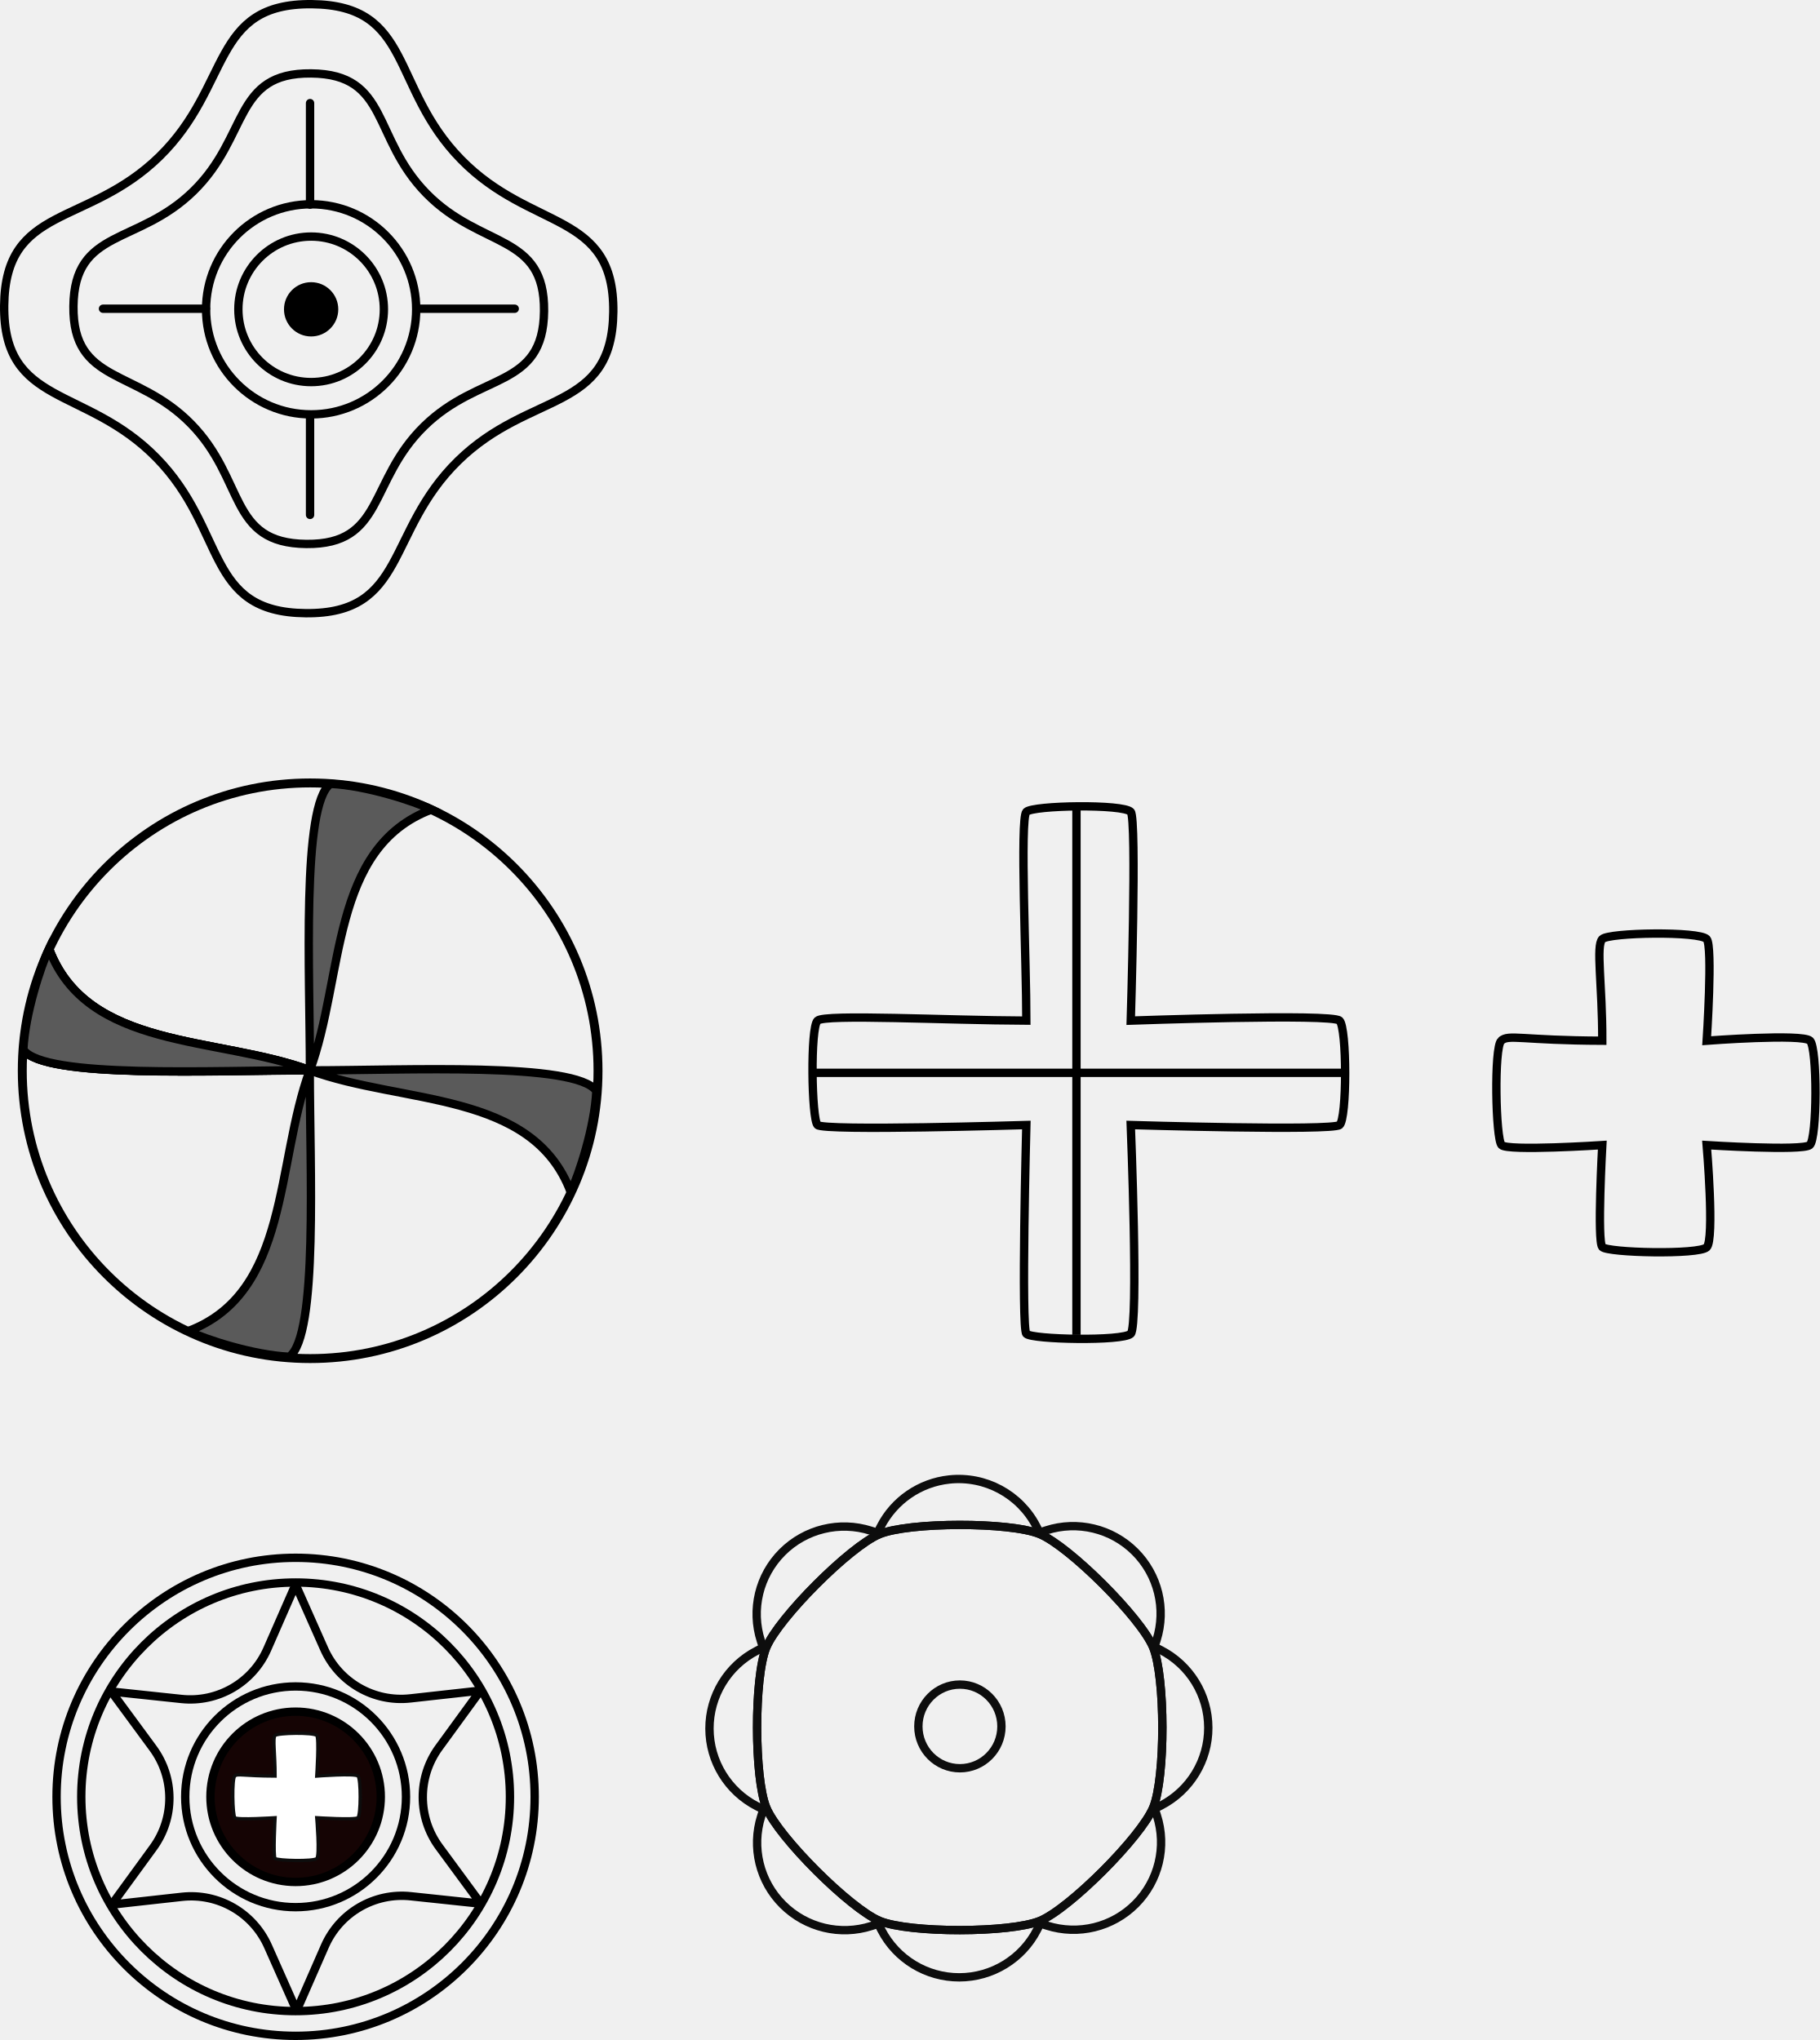
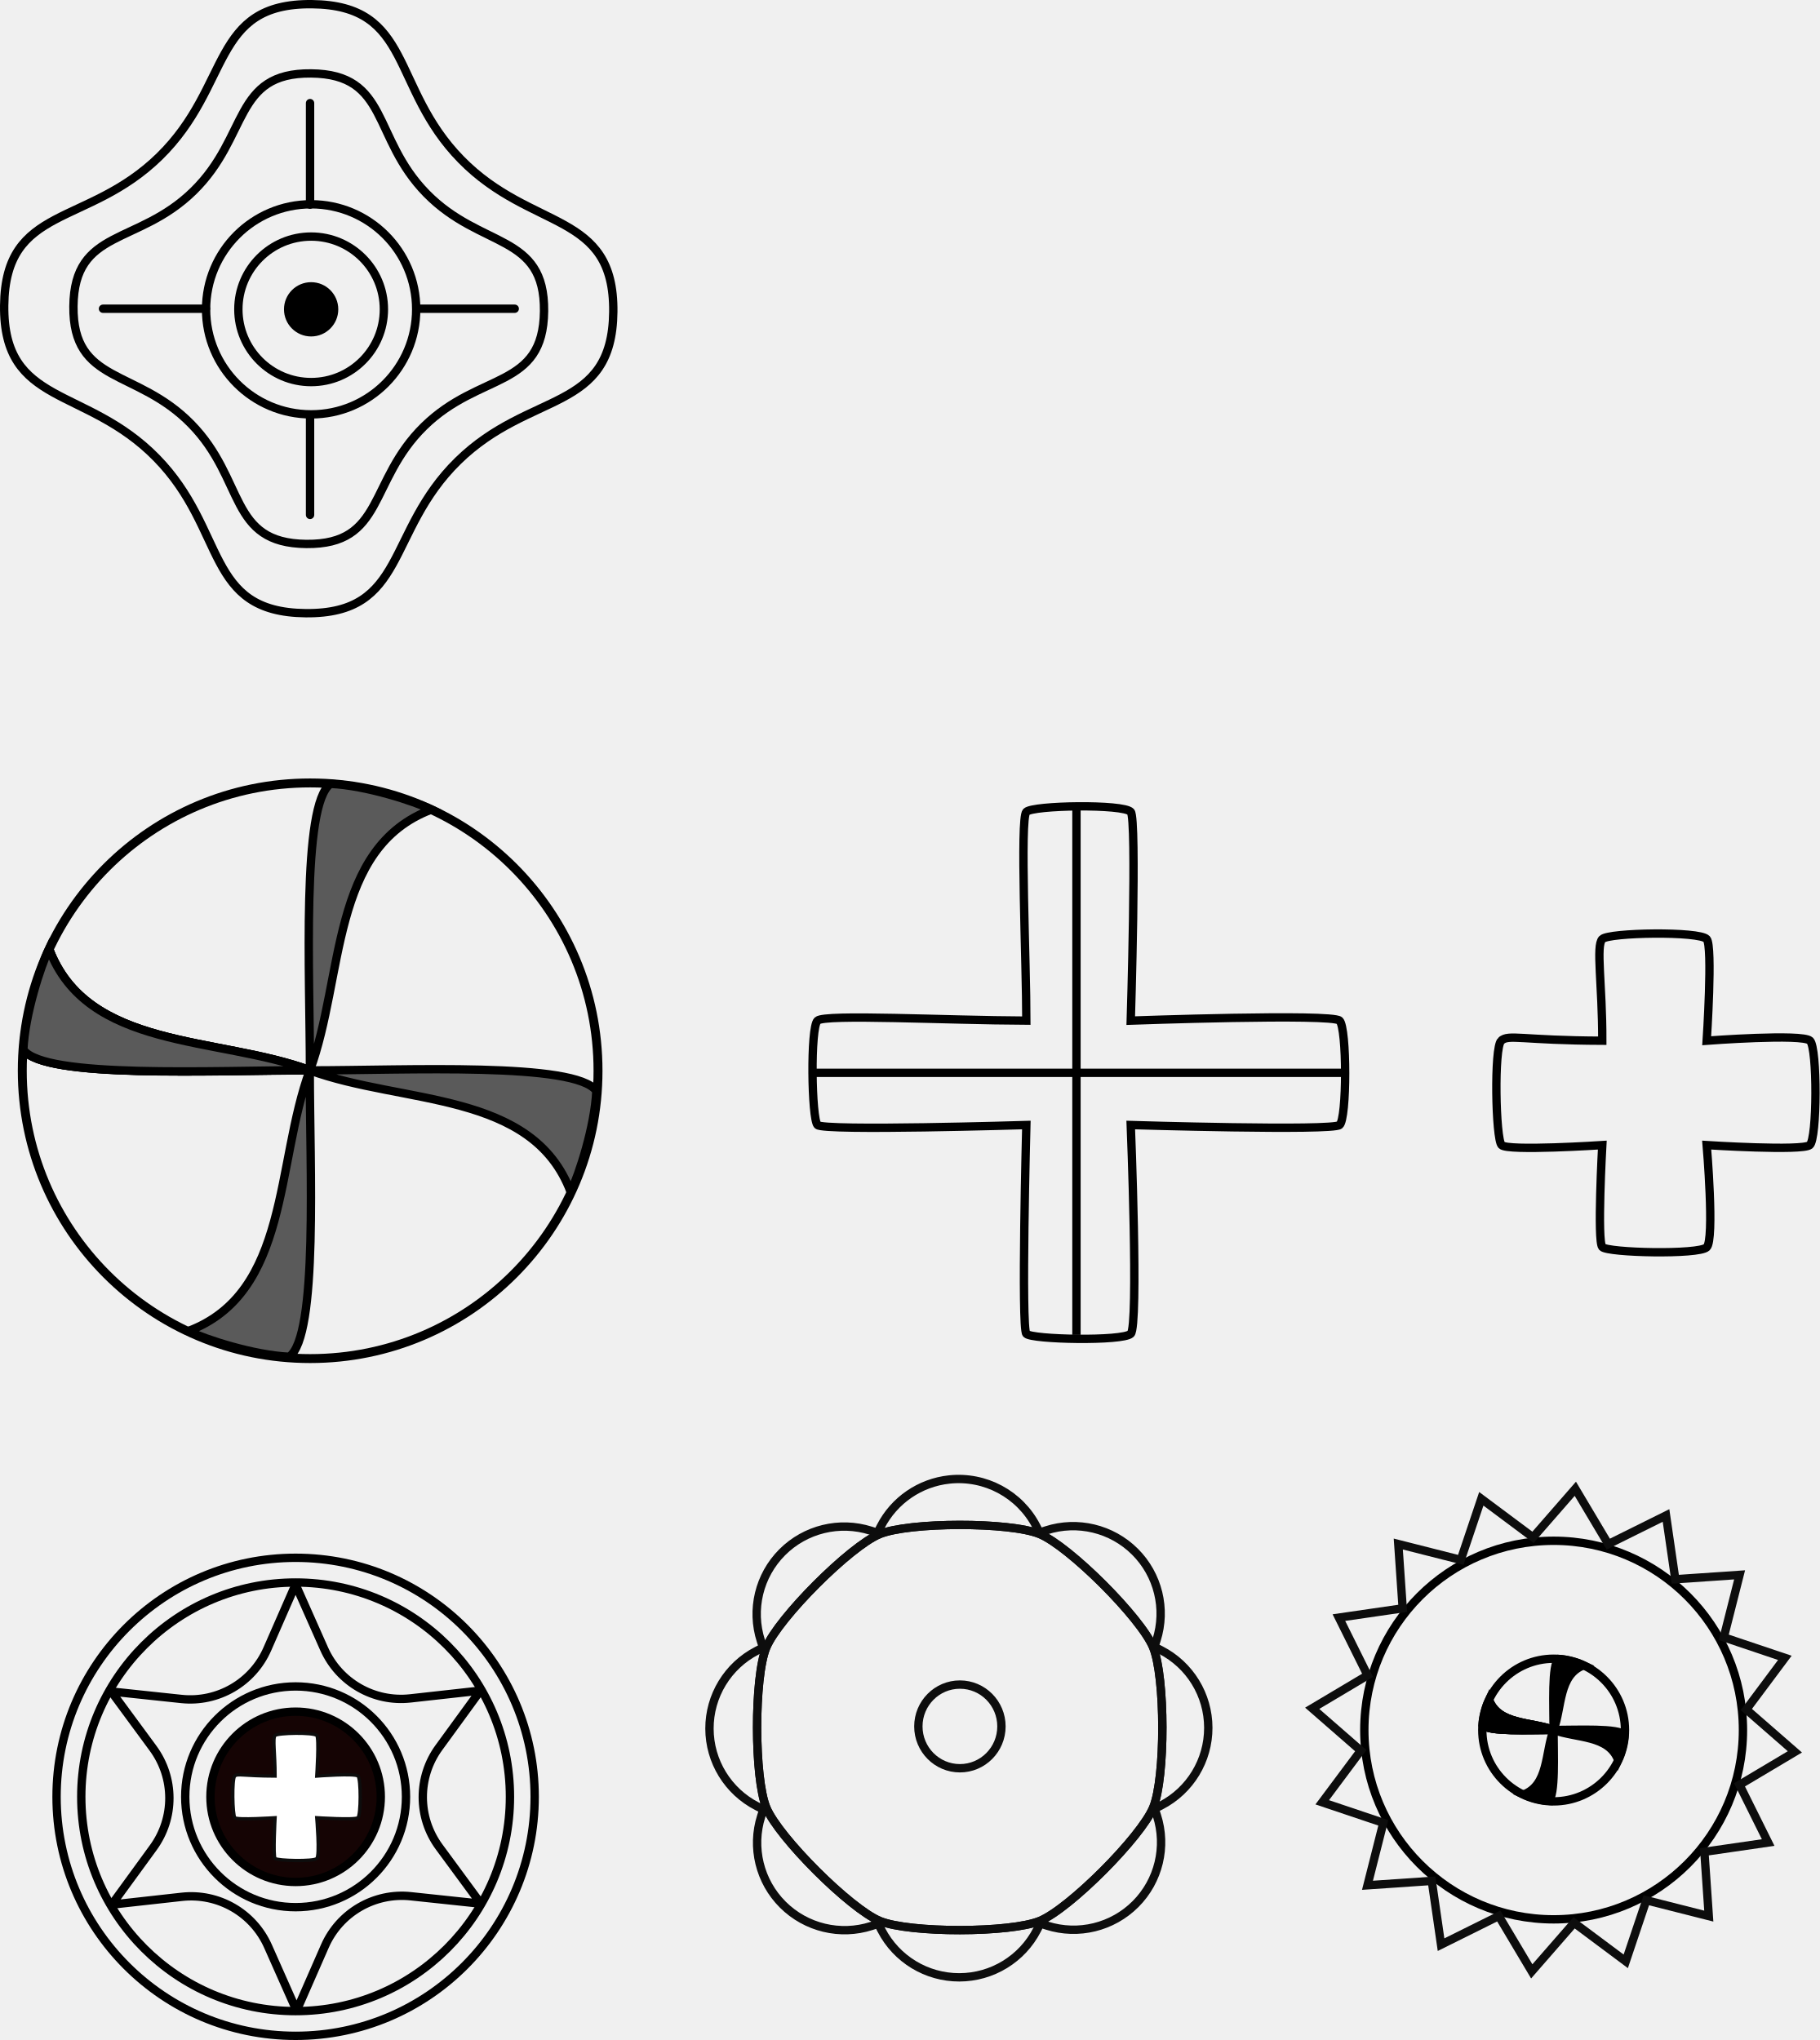
<svg xmlns="http://www.w3.org/2000/svg" width="435.722mm" height="488.569mm" viewBox="0 0 435.722 488.569" version="1.1" id="svg8">
  <defs id="defs2" />
  <g id="layer1" transform="translate(165.7603,144.4357)">
    <path style="fill:none;stroke:#000000;stroke-width:2;stroke-linecap:butt;stroke-linejoin:miter;stroke-miterlimit:4;stroke-dasharray:none;stroke-opacity:1" d="m 30,100 c 1.758,-1.618 30.766,-0.071 50,0 0.021,-13.533 -1.57,-48.414 0,-50 1.57,-1.586 23.233,-1.938 25,0 1.499,1.644 0,50 0,50 0,0 48.22,-1.739 50,0 1.78,1.739 1.796,23.538 0,25 -1.796,1.462 -50,0 -50,0 0,0 1.932,48.17 0,50 -1.932,1.83 -23.725,1.401 -25,0 -1.275,-1.401 0,-50 0,-50 0,0 -48.563,1.487 -50,0 -1.437,-1.487 -1.758,-23.382 0,-25 z" id="path4485" />
    <path style="fill:none;stroke:#000000;stroke-width:2;stroke-linecap:butt;stroke-linejoin:miter;stroke-miterlimit:4;stroke-dasharray:none;stroke-opacity:1" d="M 92,49.386 V 175.26" id="path4496" />
    <path style="fill:none;stroke:#000000;stroke-width:2;stroke-linecap:butt;stroke-linejoin:miter;stroke-miterlimit:4;stroke-dasharray:none;stroke-opacity:1" d="M 29.669,112.5 H 155.661" id="path4498" />
    <circle style="fill:none;fill-opacity:1;fill-rule:nonzero;stroke:#000000;stroke-width:2.137;stroke-linecap:round;stroke-linejoin:bevel;stroke-miterlimit:4;stroke-dasharray:none;stroke-dashoffset:0;stroke-opacity:1;paint-order:normal" id="path4504" cx="-91.495" cy="112.005" r="68.931" />
    <path style="fill:none;stroke:#000000;stroke-width:2;stroke-linecap:butt;stroke-linejoin:miter;stroke-miterlimit:4;stroke-dasharray:none;stroke-opacity:1" d="m -160.167,106.972 c 4.938,6.982 45.672,4.943 68.65,4.943 -22.348,-8.199 -53.369,-4.847 -62.508,-29.134" id="path4518" />
    <path style="fill:none;stroke:#000000;stroke-width:2;stroke-linecap:butt;stroke-linejoin:miter;stroke-miterlimit:4;stroke-dasharray:none;stroke-opacity:1" d="m -160.195,106.933 c 4.938,6.982 45.672,4.943 68.65,4.943 -22.348,-8.199 -53.369,-4.847 -62.508,-29.134" id="path4518-3" />
    <g id="g4580">
      <g id="g4584" transform="rotate(50.78221,-165.2018,16.29838)">
        <path d="m -182.493,-56.148 c -18.651,1.696 -25.257,15.995 -39.644,4.006 -14.387,-11.989 -1.513,-21.066 -3.209,-39.717 -1.696,-18.651 -15.995,-25.257 -4.006,-39.644 11.989,-14.387 21.066,-1.513 39.717,-3.209 18.651,-1.696 25.257,-15.995 39.644,-4.006 14.387,11.989 1.513,21.066 3.209,39.717 1.696,18.651 15.995,25.257 4.006,39.644 -11.989,14.387 -21.066,1.513 -39.717,3.209 z" id="path4570" style="fill:none;fill-opacity:1;fill-rule:nonzero;stroke:#000000;stroke-width:2;stroke-linecap:round;stroke-linejoin:bevel;stroke-miterlimit:4;stroke-dasharray:none;stroke-dashoffset:0;stroke-opacity:1;paint-order:normal" />
        <path style="fill:none;fill-opacity:1;fill-rule:nonzero;stroke:#000000;stroke-width:2;stroke-linecap:round;stroke-linejoin:bevel;stroke-miterlimit:4;stroke-dasharray:none;stroke-dashoffset:0;stroke-opacity:1;paint-order:normal" id="path4572" d="m -181.442,-44.588 c -24.139,2.194 -32.69,20.703 -51.311,5.185 -18.621,-15.517 -1.958,-27.265 -4.153,-51.405 -2.195,-24.139 -20.703,-32.69 -5.185,-51.311 15.517,-18.621 27.265,-1.958 51.405,-4.153 24.139,-2.195 32.69,-20.703 51.311,-5.185 18.621,15.517 1.958,27.265 4.153,51.405 2.195,24.139 20.703,32.69 5.185,51.311 -15.517,18.621 -27.265,1.958 -51.405,4.153 z" />
      </g>
      <circle style="fill:#000000;fill-opacity:1;fill-rule:nonzero;stroke:#000000;stroke-width:2.584;stroke-linecap:round;stroke-linejoin:bevel;stroke-miterlimit:4;stroke-dasharray:none;stroke-dashoffset:0;stroke-opacity:1;paint-order:normal" id="path4592" cx="-91.259" cy="-70.355" r="5.208" />
      <circle r="17.424" cy="-70.355" cx="-91.259" id="circle4594" style="fill:none;fill-opacity:1;fill-rule:nonzero;stroke:#000000;stroke-width:2;stroke-linecap:round;stroke-linejoin:bevel;stroke-miterlimit:4;stroke-dasharray:none;stroke-dashoffset:0;stroke-opacity:1;paint-order:normal" />
      <circle style="fill:none;fill-opacity:1;fill-rule:nonzero;stroke:#000000;stroke-width:2;stroke-linecap:round;stroke-linejoin:bevel;stroke-miterlimit:4;stroke-dasharray:none;stroke-dashoffset:0;stroke-opacity:1;paint-order:normal" id="circle4596" cx="-91.259" cy="-70.355" r="25.156" />
      <path id="path4604" style="fill:none;stroke:#000000;stroke-width:2;stroke-linecap:round;stroke-linejoin:miter;stroke-miterlimit:4;stroke-dasharray:none;stroke-opacity:1" d="m -116.44,-70.498 -24.658,-10e-7 m 49.581,25.524 v 23.854 m 25.457,-49.378 23.553,-10e-7 m -49.01,-24.923 v -24.322" />
    </g>
    <g id="g4660" style="fill:#5a5a5a;fill-opacity:1">
      <path style="fill:#5a5a5a;fill-opacity:1;stroke:#000000;stroke-width:2;stroke-linecap:butt;stroke-linejoin:miter;stroke-miterlimit:4;stroke-dasharray:none;stroke-opacity:1" d="m -160.167,106.972 c 4.938,6.982 45.644,4.904 68.622,4.904 -22.348,-8.199 -53.341,-4.808 -62.48,-29.095 -1.972,4.121 -5.752,15.608 -6.142,24.19 z" id="path4644" />
      <path id="path4650" d="m -86.622,43.295 c -6.984,4.937 -4.916,45.643 -4.923,68.621 8.205,-22.346 4.822,-53.34 29.112,-62.472 -4.12,-1.973 -15.606,-5.757 -24.189,-6.149 z" style="fill:#5a5a5a;fill-opacity:1;stroke:#000000;stroke-width:2;stroke-linecap:butt;stroke-linejoin:miter;stroke-miterlimit:4;stroke-dasharray:none;stroke-opacity:1" />
      <path style="fill:#5a5a5a;fill-opacity:1;stroke:#000000;stroke-width:2;stroke-linecap:butt;stroke-linejoin:miter;stroke-miterlimit:4;stroke-dasharray:none;stroke-opacity:1" d="m -22.963,116.837 c -4.937,-6.984 -45.643,-4.915 -68.621,-4.921 22.346,8.205 53.34,4.821 62.473,29.11 1.973,-4.12 5.756,-15.606 6.148,-24.189 z" id="path4652" />
      <path id="path4654" d="m -96.502,180.498 c 6.983,-4.937 4.913,-45.644 4.917,-68.621 -8.204,22.346 -4.818,53.34 -29.106,62.475 4.12,1.973 15.607,5.755 24.189,6.147 z" style="fill:#5a5a5a;fill-opacity:1;stroke:#000000;stroke-width:2;stroke-linecap:butt;stroke-linejoin:miter;stroke-miterlimit:4;stroke-dasharray:none;stroke-opacity:1" />
    </g>
    <path style="fill:none;fill-opacity:1;fill-rule:nonzero;stroke:#000000;stroke-width:0.725;stroke-linecap:round;stroke-linejoin:bevel;stroke-miterlimit:4;stroke-dasharray:none;stroke-dashoffset:0;stroke-opacity:1;paint-order:normal" id="path4698" d="m -362.936,346.641 -3.248,5.182 a 7.303,7.303 0 0 1 -8.016,3.191 l -5.922,-1.531 2.863,5.406 a 7.303,7.303 0 0 1 -1.244,8.535 l -4.289,4.365 6.115,0.223 a 7.303,7.303 0 0 1 6.771,5.346 l 1.635,5.893 3.248,-5.182 a 7.303,7.303 0 0 1 8.016,-3.191 l 5.922,1.531 -2.863,-5.406 a 7.303,7.303 0 0 1 1.244,-8.535 l 4.289,-4.365 -6.115,-0.223 a 7.303,7.303 0 0 1 -6.771,-5.346 z" transform="matrix(2.728838,-0.4044494,0.4044494,2.728838,755.209,-857.6653)" />
    <circle style="fill:none;fill-opacity:1;fill-rule:nonzero;stroke:#000000;stroke-width:2;stroke-linecap:round;stroke-linejoin:bevel;stroke-miterlimit:4;stroke-dasharray:none;stroke-dashoffset:0;stroke-opacity:1;paint-order:normal" id="path4702" cx="-94.975" cy="285.89" r="26.432" />
    <circle r="20.395" cy="285.89" cx="-94.975" id="circle4708" style="fill:#150404;fill-opacity:1;fill-rule:nonzero;stroke:#000000;stroke-width:2;stroke-linecap:round;stroke-linejoin:bevel;stroke-miterlimit:4;stroke-dasharray:none;stroke-dashoffset:0;stroke-opacity:1;paint-order:normal" />
    <path id="path4712" d="m 193.708,104.811 c 1.758,-1.618 4.97,-0.071 24.203,0 0.021,-13.533 -1.57,-22.756 0,-24.342 1.57,-1.586 23.233,-1.938 25,0 1.499,1.644 0,24.342 0,24.342 0,0 22.963,-1.739 24.743,0 1.78,1.739 1.729,23.538 -0.067,25 -1.796,1.462 -24.676,0 -24.676,0 0,0 1.932,22.646 0,24.476 -1.932,1.83 -23.726,1.334 -25,-0.067 -1.275,-1.401 0,-24.409 0,-24.409 0,0 -22.672,1.487 -24.109,0 -1.437,-1.487 -1.853,-23.382 -0.095,-25 z" style="fill:none;stroke:#000000;stroke-width:2;stroke-linecap:butt;stroke-linejoin:miter;stroke-miterlimit:4;stroke-dasharray:none;stroke-opacity:1" />
    <path style="fill:#ffffff;fill-opacity:1;stroke:#0d0d0d;stroke-width:0.799;stroke-linecap:butt;stroke-linejoin:miter;stroke-miterlimit:4;stroke-dasharray:none;stroke-opacity:1" d="m -109.56,280.92 c 0.702,-0.646 1.985,-0.029 9.666,0 0.008,-5.405 -0.627,-9.088 0,-9.721 0.627,-0.633 9.279,-0.774 9.984,0 0.599,0.656 0,9.721 0,9.721 0,0 9.171,-0.695 9.882,0 0.711,0.695 0.69,9.4 -0.027,9.984 -0.717,0.584 -9.855,0 -9.855,0 0,0 0.772,9.044 0,9.775 -0.772,0.731 -9.475,0.533 -9.984,-0.027 -0.509,-0.559 0,-9.748 0,-9.748 0,0 -9.054,0.594 -9.628,0 -0.574,-0.594 -0.74,-9.338 -0.038,-9.984 z" id="path4720" />
    <circle r="51.324" cy="285.89" cx="-94.975" id="circle4722" style="fill:none;fill-opacity:1;fill-rule:nonzero;stroke:#000000;stroke-width:2;stroke-linecap:round;stroke-linejoin:bevel;stroke-miterlimit:4;stroke-dasharray:none;stroke-dashoffset:0;stroke-opacity:1;paint-order:normal" />
    <circle style="fill:none;fill-opacity:1;fill-rule:nonzero;stroke:#000000;stroke-width:2;stroke-linecap:round;stroke-linejoin:bevel;stroke-miterlimit:4;stroke-dasharray:none;stroke-dashoffset:0;stroke-opacity:1;paint-order:normal" id="circle4724" cx="-94.975" cy="285.89" r="57.244" />
    <path style="fill:none;fill-opacity:1;fill-rule:nonzero;stroke:#0d0d0d;stroke-width:2;stroke-linecap:round;stroke-linejoin:bevel;stroke-miterlimit:4;stroke-dasharray:none;stroke-dashoffset:0;stroke-opacity:1;paint-order:normal" id="path4726" d="m 93.153,310.116 c -6.249,4.455 -29.821,9.892 -37.39,8.623 -7.569,-1.268 -28.081,-14.092 -32.536,-20.341 -4.455,-6.249 -9.892,-29.821 -8.623,-37.39 1.268,-7.569 14.092,-28.081 20.341,-32.536 6.249,-4.455 29.821,-9.892 37.39,-8.623 7.569,1.268 28.081,14.092 32.536,20.341 4.455,6.249 9.892,29.821 8.623,37.39 -1.268,7.569 -14.092,28.081 -20.341,32.536 z" transform="rotate(12.93255,64.04919,269.2944)" />
    <path style="fill:none;fill-opacity:1;fill-rule:nonzero;stroke:#0d0d0d;stroke-width:1.142;stroke-linecap:round;stroke-linejoin:bevel;stroke-miterlimit:4;stroke-dasharray:none;stroke-dashoffset:0;stroke-opacity:1;paint-order:normal" id="path4734" d="m 41.451,202.914 a 11.969,11.969 0 0 0 -10.182,5.053 l -0.559,0.789 -0.871,-0.42 a 11.969,11.969 0 0 0 -16.99,12.811 l 0.164,0.953 -0.912,0.318 a 11.969,11.969 0 0 0 -2.955,21.072 l 0.791,0.557 -0.42,0.869 a 11.969,11.969 0 0 0 12.811,16.99 l 0.951,-0.164 0.318,0.912 a 11.969,11.969 0 0 0 21.072,2.957 l 0.557,-0.791 0.871,0.42 a 11.969,11.969 0 0 0 16.99,-12.811 l -0.164,-0.953 0.912,-0.318 a 11.969,11.969 0 0 0 2.953,-21.072 l -0.787,-0.557 0.418,-0.871 A 11.969,11.969 0 0 0 53.609,211.67 l -0.951,0.164 -0.318,-0.912 a 11.969,11.969 0 0 0 -10.889,-8.008 z" transform="matrix(1.734119,-0.246285,0.2464759,1.732776,-60.35656,-131.5008)" />
    <path transform="rotate(12.93255,64.04919,269.2944)" d="m 93.153,310.116 c -6.249,4.455 -29.821,9.892 -37.39,8.623 -7.569,-1.268 -28.081,-14.092 -32.536,-20.341 -4.455,-6.249 -9.892,-29.821 -8.623,-37.39 1.268,-7.569 14.092,-28.081 20.341,-32.536 6.249,-4.455 29.821,-9.892 37.39,-8.623 7.569,1.268 28.081,14.092 32.536,20.341 4.455,6.249 9.892,29.821 8.623,37.39 -1.268,7.569 -14.092,28.081 -20.341,32.536 z" id="path4738" style="fill:none;fill-opacity:1;fill-rule:nonzero;stroke:#0d0d0d;stroke-width:2;stroke-linecap:round;stroke-linejoin:bevel;stroke-miterlimit:4;stroke-dasharray:none;stroke-dashoffset:0;stroke-opacity:1;paint-order:normal" />
    <ellipse style="fill:none;fill-opacity:1;fill-rule:nonzero;stroke:#0d0d0d;stroke-width:2;stroke-linecap:round;stroke-linejoin:bevel;stroke-miterlimit:4;stroke-dasharray:none;stroke-dashoffset:0;stroke-opacity:1;paint-order:normal" id="path4742" cx="64.091" cy="269.031" rx="9.947" ry="10.02" />
+     <circle r="17.084" cy="269.903" cx="206.263" id="circle4744" style="fill:none;fill-opacity:1;fill-rule:nonzero;stroke:#000000;stroke-width:2;stroke-linecap:round;stroke-linejoin:bevel;stroke-miterlimit:4;stroke-dasharray:none;stroke-dashoffset:0;stroke-opacity:1;paint-order:normal" />
+     <path id="path4746" d="m 189.243,268.655 c 1.224,1.73 11.319,1.225 17.014,1.225 -5.539,-2.032 -13.227,-1.201 -15.492,-7.22" style="fill:none;stroke:#000000;stroke-width:2;stroke-linecap:butt;stroke-linejoin:miter;stroke-miterlimit:4;stroke-dasharray:none;stroke-opacity:1" />
+     <path id="path4748" d="m 189.237,268.646 c 1.224,1.73 11.319,1.225 17.014,1.225 -5.539,-2.032 -13.227,-1.201 -15.492,-7.22" style="fill:none;stroke:#000000;stroke-width:2;stroke-linecap:butt;stroke-linejoin:miter;stroke-miterlimit:4;stroke-dasharray:none;stroke-opacity:1" />
+     <g style="fill:#000000;fill-opacity:1;stroke-width:8.07;stroke-miterlimit:4;stroke-dasharray:none" id="g4758" transform="matrix(0.247836,0,0,0.247836,228.9387,242.1439)">
+       <path id="path4750" d="m -160.167,106.972 c 4.938,6.982 45.644,4.904 68.622,4.904 -22.348,-8.199 -53.341,-4.808 -62.48,-29.095 -1.972,4.121 -5.752,15.608 -6.142,24.19 z" style="fill:#000000;fill-opacity:1;stroke:#000000;stroke-width:8.07;stroke-linecap:butt;stroke-linejoin:miter;stroke-miterlimit:4;stroke-dasharray:none;stroke-opacity:1" />
+       <path style="fill:#000000;fill-opacity:1;stroke:#000000;stroke-width:8.07;stroke-linecap:butt;stroke-linejoin:miter;stroke-miterlimit:4;stroke-dasharray:none;stroke-opacity:1" d="m -86.622,43.295 c -6.984,4.937 -4.916,45.643 -4.923,68.621 8.205,-22.346 4.822,-53.34 29.112,-62.472 -4.12,-1.973 -15.606,-5.757 -24.189,-6.149 z" id="path4752" />
+       <path id="path4754" d="m -22.963,116.837 c -4.937,-6.984 -45.643,-4.915 -68.621,-4.921 22.346,8.205 53.34,4.821 62.473,29.11 1.973,-4.12 5.756,-15.606 6.148,-24.189 z" style="fill:#000000;fill-opacity:1;stroke:#000000;stroke-width:8.07;stroke-linecap:butt;stroke-linejoin:miter;stroke-miterlimit:4;stroke-dasharray:none;stroke-opacity:1" />
+       <path style="fill:#000000;fill-opacity:1;stroke:#000000;stroke-width:8.07;stroke-linecap:butt;stroke-linejoin:miter;stroke-miterlimit:4;stroke-dasharray:none;stroke-opacity:1" d="m -96.502,180.498 c 6.983,-4.937 4.913,-45.644 4.917,-68.621 -8.204,22.346 -4.818,53.34 -29.106,62.475 4.12,1.973 15.607,5.755 24.189,6.147 z" id="path4756" />
+     </g>
+     <circle style="fill:none;fill-opacity:1;fill-rule:nonzero;stroke:#000000;stroke-width:2;stroke-linecap:round;stroke-linejoin:bevel;stroke-miterlimit:4;stroke-dasharray:none;stroke-dashoffset:0;stroke-opacity:1;paint-order:normal" id="circle4760" cx="206.263" cy="269.903" r="45.333" />
+     <path style="fill:none;fill-opacity:1;fill-rule:nonzero;stroke:#0d0d0d;stroke-width:2;stroke-linecap:round;stroke-linejoin:miter;stroke-miterlimit:4;stroke-dasharray:none;stroke-dashoffset:0;stroke-opacity:1;paint-order:normal" id="path4772" d="m 235.394,233.786 15.398,-1.053 -3.793,14.96 14.628,4.919 -9.23,12.37 11.632,10.143 -13.261,7.896 6.865,13.822 -15.273,2.22 1.053,15.398 -14.96,-3.793 -4.919,14.628 -12.37,-9.23 -10.143,11.632 -7.896,-13.261 -13.822,6.865 -2.22,-15.273 -15.398,1.053 3.793,-14.96 -14.628,-4.919 9.23,-12.37 -11.632,-10.143 13.261,-7.896 -6.865,-13.822 15.273,-2.22 -1.053,-15.398 14.96,3.793 4.919,-14.628 12.37,9.23 10.143,-11.632 7.896,13.261 13.822,-6.865 z" />
  </g>
</svg>
